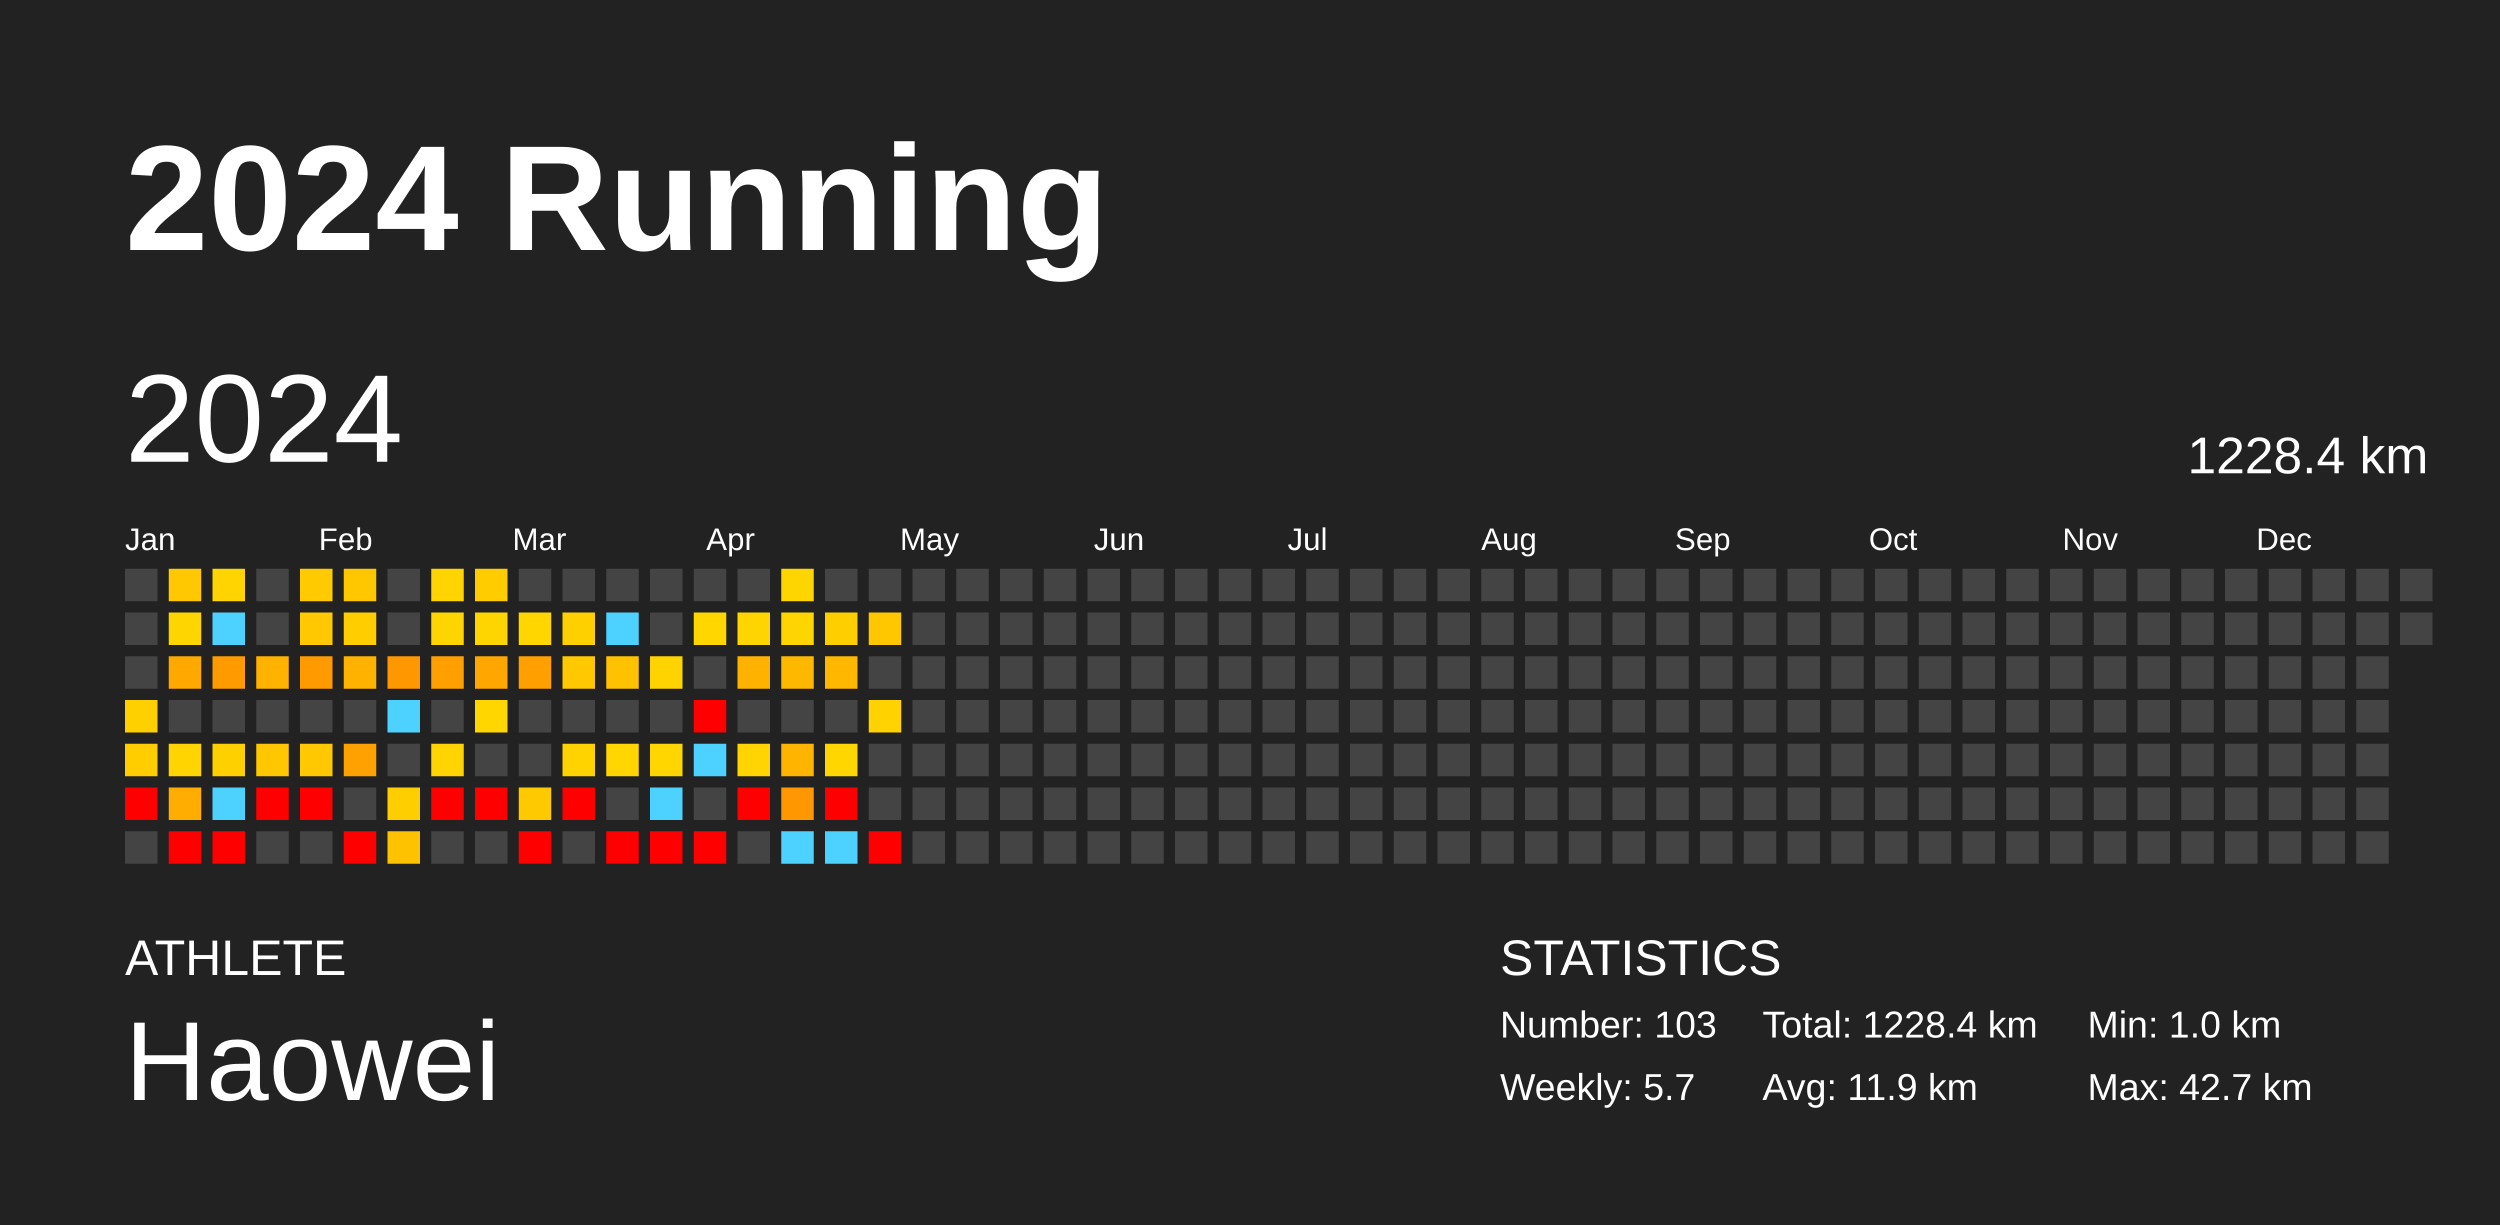
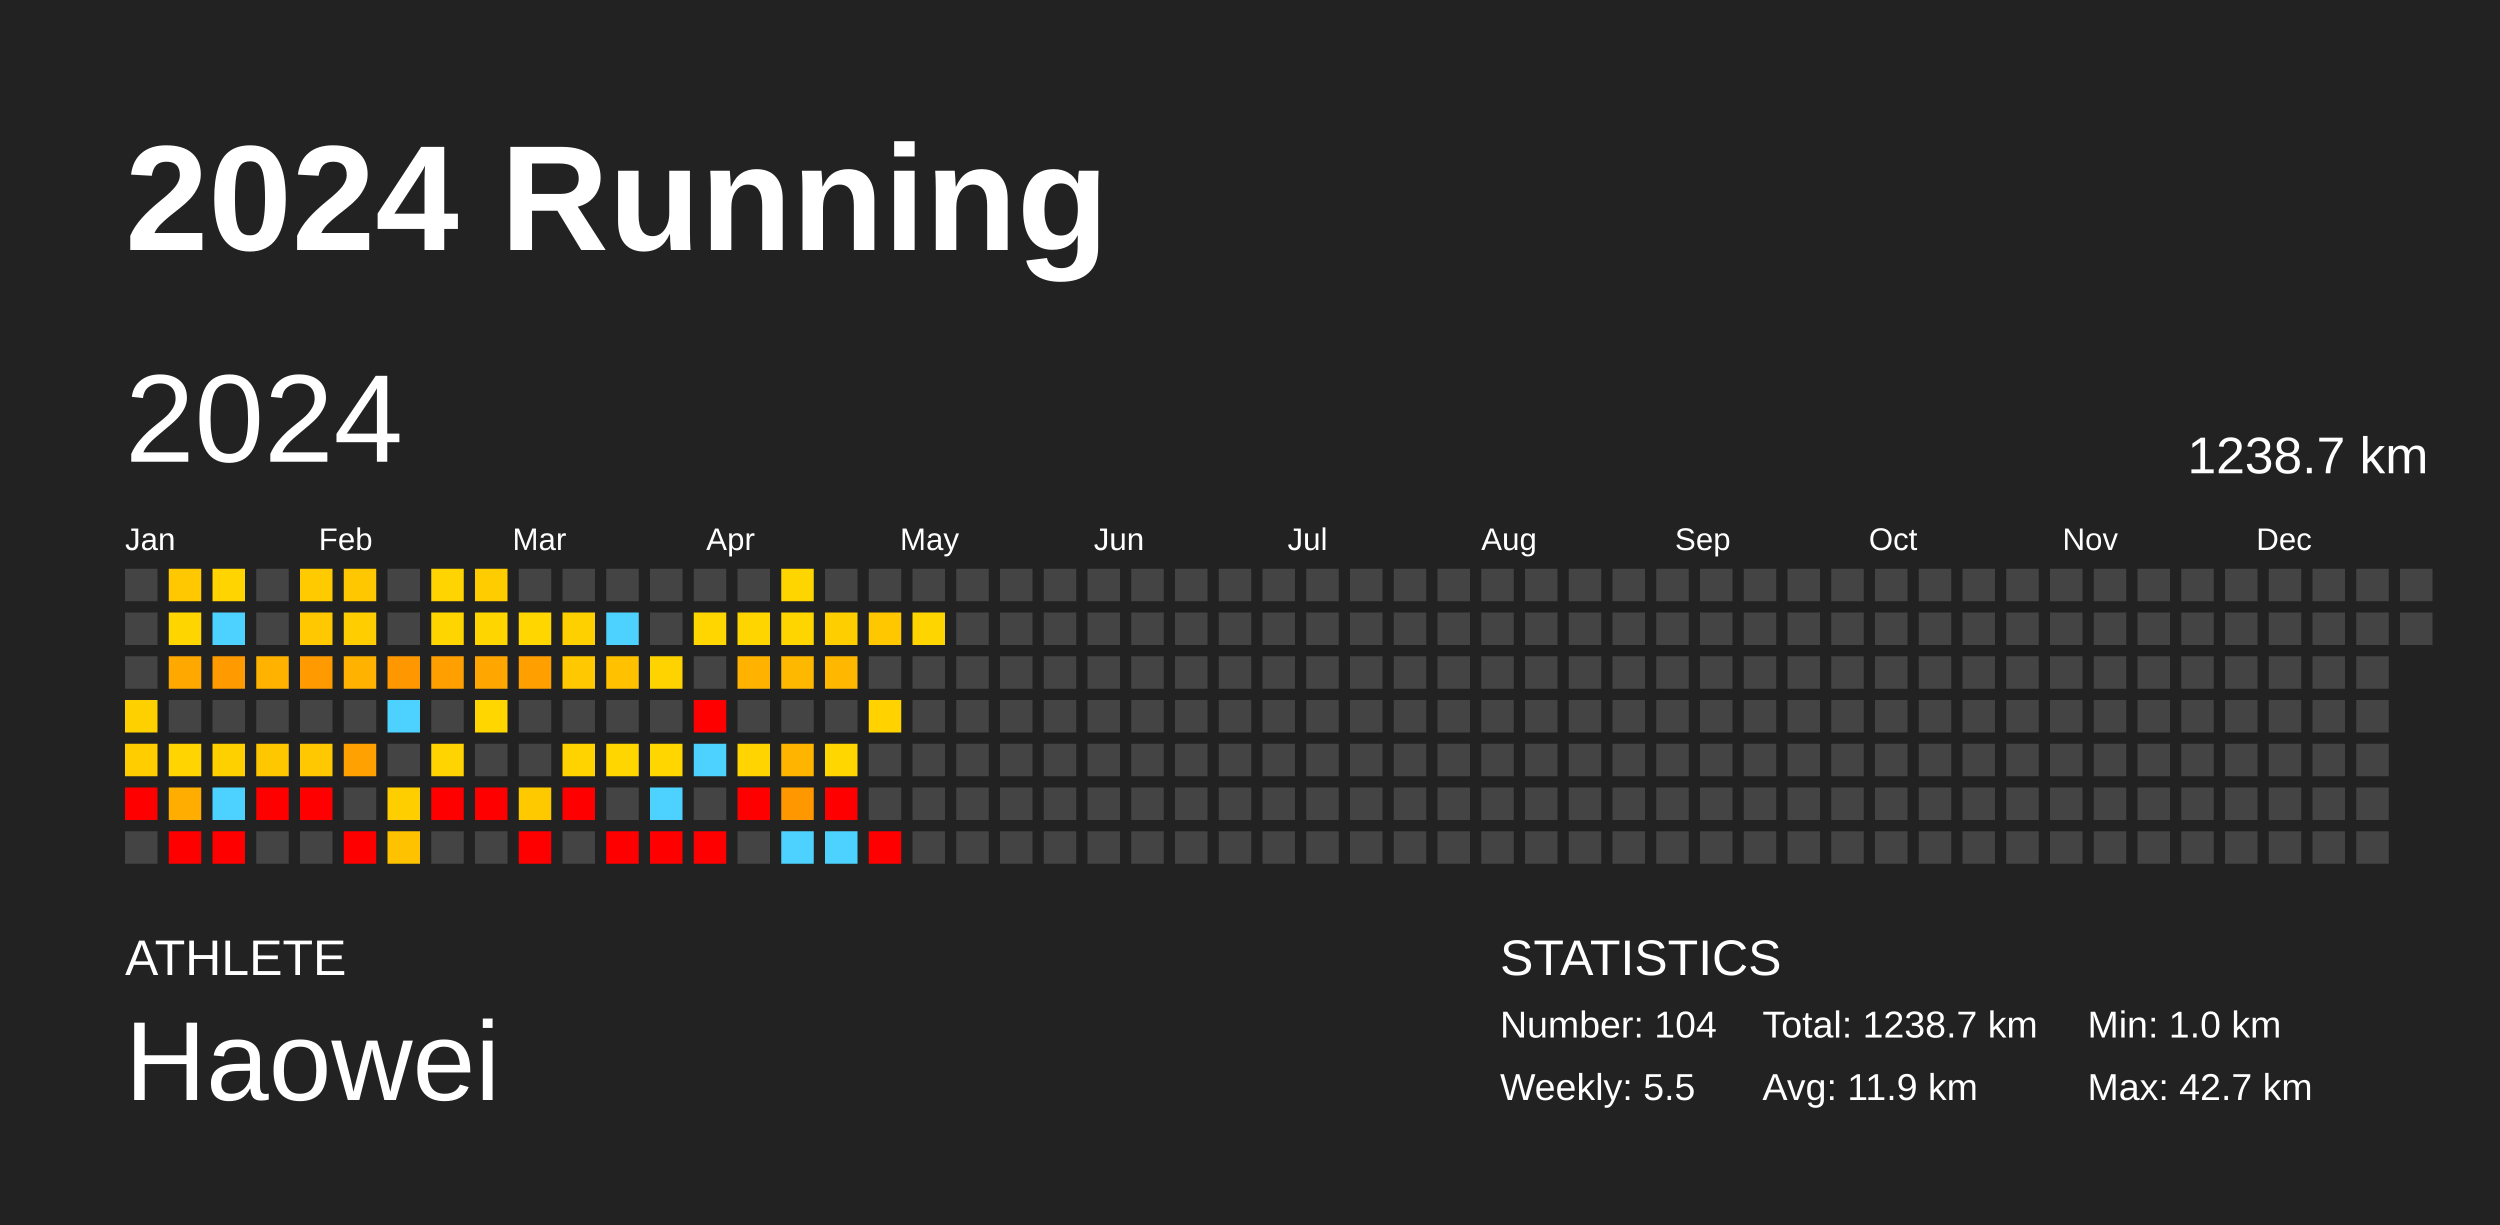
<svg xmlns="http://www.w3.org/2000/svg" baseProfile="full" height="98mm" version="1.1" viewBox="0,0,200,98" width="200mm">
  <defs />
  <rect fill="#222222" height="98" width="200" x="0" y="0" />
  <text fill="#FFFFFF" style="font-size:12px; font-family:Arial; font-weight:bold;" x="10" y="20">2024 Running</text>
  <text fill="#FFFFFF" style="font-size:4px; font-family:Arial" x="10" y="78">ATHLETE</text>
  <text fill="#FFFFFF" style="font-size:9px; font-family:Arial" x="10" y="88">Haowei</text>
  <text fill="#FFFFFF" style="font-size:4px; font-family:Arial" x="120" y="78">STATISTICS</text>
-   <text fill="#FFFFFF" style="font-size:3px; font-family:Arial" x="120" y="83">Number: 103</text>
-   <text fill="#FFFFFF" style="font-size:3px; font-family:Arial" x="120" y="88">Weekly: 5.7</text>
-   <text fill="#FFFFFF" style="font-size:3px; font-family:Arial" x="141" y="83">Total: 1228.4 km</text>
+   <text fill="#FFFFFF" style="font-size:3px; font-family:Arial" x="120" y="83">Number: 104</text>
+   <text fill="#FFFFFF" style="font-size:3px; font-family:Arial" x="120" y="88">Weekly: 5.5</text>
+   <text fill="#FFFFFF" style="font-size:3px; font-family:Arial" x="141" y="83">Total: 1238.7 km</text>
  <text fill="#FFFFFF" style="font-size:3px; font-family:Arial" x="141" y="88">Avg: 11.9 km</text>
  <text fill="#FFFFFF" style="font-size:3px; font-family:Arial" x="167" y="83">Min: 1.0 km</text>
  <text fill="#FFFFFF" style="font-size:3px; font-family:Arial" x="167" y="88">Max: 42.7 km</text>
  <text dominant-baseline="hanging" fill="#FFFFFF" style="font-size:10.0px; font-family:Arial;" x="10" y="30">2024</text>
-   <text dominant-baseline="hanging" fill="#FFFFFF" style="font-size:4.125px; font-family:Arial;" x="175" y="35">1228.4 km</text>
+   <text dominant-baseline="hanging" fill="#FFFFFF" style="font-size:4.125px; font-family:Arial;" x="175" y="35">1238.7 km</text>
  <text fill="#FFFFFF" style="font-size:2.5px; font-family:Arial" x="10.0" y="44">Jan</text>
  <text fill="#FFFFFF" style="font-size:2.5px; font-family:Arial" x="25.5" y="44">Feb</text>
  <text fill="#FFFFFF" style="font-size:2.5px; font-family:Arial" x="41.0" y="44">Mar</text>
  <text fill="#FFFFFF" style="font-size:2.5px; font-family:Arial" x="56.5" y="44">Apr</text>
  <text fill="#FFFFFF" style="font-size:2.5px; font-family:Arial" x="72.0" y="44">May</text>
  <text fill="#FFFFFF" style="font-size:2.5px; font-family:Arial" x="87.5" y="44">Jun</text>
  <text fill="#FFFFFF" style="font-size:2.5px; font-family:Arial" x="103.0" y="44">Jul</text>
  <text fill="#FFFFFF" style="font-size:2.5px; font-family:Arial" x="118.5" y="44">Aug</text>
  <text fill="#FFFFFF" style="font-size:2.5px; font-family:Arial" x="134.0" y="44">Sep</text>
  <text fill="#FFFFFF" style="font-size:2.5px; font-family:Arial" x="149.5" y="44">Oct</text>
  <text fill="#FFFFFF" style="font-size:2.5px; font-family:Arial" x="165.0" y="44">Nov</text>
  <text fill="#FFFFFF" style="font-size:2.5px; font-family:Arial" x="180.5" y="44">Dec</text>
  <rect fill="#444444" height="2.6" width="2.6" x="10.0" y="45.5" />
  <rect fill="#444444" height="2.6" width="2.6" x="10.0" y="49.0" />
  <rect fill="#444444" height="2.6" width="2.6" x="10.0" y="52.5" />
  <rect fill="#ffd000" height="2.6" width="2.6" x="10.0" y="56.0" />
  <rect fill="#ffcd00" height="2.6" width="2.6" x="10.0" y="59.5" />
  <rect fill="red" height="2.6" width="2.6" x="10.0" y="63.0" />
  <rect fill="#444444" height="2.6" width="2.6" x="10.0" y="66.5" />
  <rect fill="#ffc800" height="2.6" width="2.6" x="13.5" y="45.5" />
  <rect fill="#ffd500" height="2.6" width="2.6" x="13.5" y="49.0" />
  <rect fill="#ffa800" height="2.6" width="2.6" x="13.5" y="52.5" />
  <rect fill="#444444" height="2.6" width="2.6" x="13.5" y="56.0" />
  <rect fill="#ffd400" height="2.6" width="2.6" x="13.5" y="59.5" />
  <rect fill="#ffad00" height="2.6" width="2.6" x="13.5" y="63.0" />
  <rect fill="red" height="2.6" width="2.6" x="13.5" y="66.5" />
  <rect fill="#ffd400" height="2.6" width="2.6" x="17.0" y="45.5" />
  <rect fill="#4dd2ff" height="2.6" width="2.6" x="17.0" y="49.0" />
  <rect fill="#ff9a00" height="2.6" width="2.6" x="17.0" y="52.5" />
  <rect fill="#444444" height="2.6" width="2.6" x="17.0" y="56.0" />
  <rect fill="#ffd000" height="2.6" width="2.6" x="17.0" y="59.5" />
  <rect fill="#4dd2ff" height="2.6" width="2.6" x="17.0" y="63.0" />
  <rect fill="red" height="2.6" width="2.6" x="17.0" y="66.5" />
  <rect fill="#444444" height="2.6" width="2.6" x="20.5" y="45.5" />
  <rect fill="#444444" height="2.6" width="2.6" x="20.5" y="49.0" />
  <rect fill="#ffb200" height="2.6" width="2.6" x="20.5" y="52.5" />
  <rect fill="#444444" height="2.6" width="2.6" x="20.5" y="56.0" />
  <rect fill="#ffc700" height="2.6" width="2.6" x="20.5" y="59.5" />
  <rect fill="red" height="2.6" width="2.6" x="20.5" y="63.0" />
  <rect fill="#444444" height="2.6" width="2.6" x="20.5" y="66.5" />
  <rect fill="#ffcb00" height="2.6" width="2.6" x="24.0" y="45.5" />
  <rect fill="#ffc800" height="2.6" width="2.6" x="24.0" y="49.0" />
  <rect fill="#ff9b00" height="2.6" width="2.6" x="24.0" y="52.5" />
  <rect fill="#444444" height="2.6" width="2.6" x="24.0" y="56.0" />
  <rect fill="#ffc800" height="2.6" width="2.6" x="24.0" y="59.5" />
  <rect fill="red" height="2.6" width="2.6" x="24.0" y="63.0" />
  <rect fill="#444444" height="2.6" width="2.6" x="24.0" y="66.5" />
  <rect fill="#ffc700" height="2.6" width="2.6" x="27.5" y="45.5" />
  <rect fill="#ffcd00" height="2.6" width="2.6" x="27.5" y="49.0" />
  <rect fill="#ffb200" height="2.6" width="2.6" x="27.5" y="52.5" />
  <rect fill="#444444" height="2.6" width="2.6" x="27.5" y="56.0" />
  <rect fill="#ffa100" height="2.6" width="2.6" x="27.5" y="59.5" />
  <rect fill="#444444" height="2.6" width="2.6" x="27.5" y="63.0" />
  <rect fill="red" height="2.6" width="2.6" x="27.5" y="66.5" />
  <rect fill="#444444" height="2.6" width="2.6" x="31.0" y="45.5" />
  <rect fill="#444444" height="2.6" width="2.6" x="31.0" y="49.0" />
  <rect fill="#ff9800" height="2.6" width="2.6" x="31.0" y="52.5" />
  <rect fill="#4dd2ff" height="2.6" width="2.6" x="31.0" y="56.0" />
  <rect fill="#444444" height="2.6" width="2.6" x="31.0" y="59.5" />
  <rect fill="#ffce00" height="2.6" width="2.6" x="31.0" y="63.0" />
  <rect fill="#ffc200" height="2.6" width="2.6" x="31.0" y="66.5" />
  <rect fill="#ffd400" height="2.6" width="2.6" x="34.5" y="45.5" />
  <rect fill="#ffd500" height="2.6" width="2.6" x="34.5" y="49.0" />
  <rect fill="#ff9f00" height="2.6" width="2.6" x="34.5" y="52.5" />
  <rect fill="#444444" height="2.6" width="2.6" x="34.5" y="56.0" />
  <rect fill="#ffd400" height="2.6" width="2.6" x="34.5" y="59.5" />
  <rect fill="red" height="2.6" width="2.6" x="34.5" y="63.0" />
  <rect fill="#444444" height="2.6" width="2.6" x="34.5" y="66.5" />
  <rect fill="#ffcc00" height="2.6" width="2.6" x="38.0" y="45.5" />
  <rect fill="#ffd500" height="2.6" width="2.6" x="38.0" y="49.0" />
  <rect fill="#ffa700" height="2.6" width="2.6" x="38.0" y="52.5" />
  <rect fill="#ffd600" height="2.6" width="2.6" x="38.0" y="56.0" />
  <rect fill="#444444" height="2.6" width="2.6" x="38.0" y="59.5" />
  <rect fill="red" height="2.6" width="2.6" x="38.0" y="63.0" />
  <rect fill="#444444" height="2.6" width="2.6" x="38.0" y="66.5" />
  <rect fill="#444444" height="2.6" width="2.6" x="41.5" y="45.5" />
  <rect fill="#ffd600" height="2.6" width="2.6" x="41.5" y="49.0" />
  <rect fill="#ffa000" height="2.6" width="2.6" x="41.5" y="52.5" />
  <rect fill="#444444" height="2.6" width="2.6" x="41.5" y="56.0" />
  <rect fill="#444444" height="2.6" width="2.6" x="41.5" y="59.5" />
  <rect fill="#ffc900" height="2.6" width="2.6" x="41.5" y="63.0" />
  <rect fill="red" height="2.6" width="2.6" x="41.5" y="66.5" />
  <rect fill="#444444" height="2.6" width="2.6" x="45.0" y="45.5" />
  <rect fill="#ffd000" height="2.6" width="2.6" x="45.0" y="49.0" />
  <rect fill="#ffc800" height="2.6" width="2.6" x="45.0" y="52.5" />
  <rect fill="#444444" height="2.6" width="2.6" x="45.0" y="56.0" />
  <rect fill="#ffd300" height="2.6" width="2.6" x="45.0" y="59.5" />
  <rect fill="red" height="2.6" width="2.6" x="45.0" y="63.0" />
  <rect fill="#444444" height="2.6" width="2.6" x="45.0" y="66.5" />
  <rect fill="#444444" height="2.6" width="2.6" x="48.5" y="45.5" />
  <rect fill="#4dd2ff" height="2.6" width="2.6" x="48.5" y="49.0" />
  <rect fill="#ffc100" height="2.6" width="2.6" x="48.5" y="52.5" />
  <rect fill="#444444" height="2.6" width="2.6" x="48.5" y="56.0" />
  <rect fill="#ffd600" height="2.6" width="2.6" x="48.5" y="59.5" />
  <rect fill="#444444" height="2.6" width="2.6" x="48.5" y="63.0" />
  <rect fill="red" height="2.6" width="2.6" x="48.5" y="66.5" />
  <rect fill="#444444" height="2.6" width="2.6" x="52.0" y="45.5" />
  <rect fill="#444444" height="2.6" width="2.6" x="52.0" y="49.0" />
  <rect fill="#ffd300" height="2.6" width="2.6" x="52.0" y="52.5" />
  <rect fill="#444444" height="2.6" width="2.6" x="52.0" y="56.0" />
  <rect fill="#ffd600" height="2.6" width="2.6" x="52.0" y="59.5" />
  <rect fill="#4dd2ff" height="2.6" width="2.6" x="52.0" y="63.0" />
  <rect fill="red" height="2.6" width="2.6" x="52.0" y="66.5" />
  <rect fill="#444444" height="2.6" width="2.6" x="55.5" y="45.5" />
  <rect fill="#ffd600" height="2.6" width="2.6" x="55.5" y="49.0" />
  <rect fill="#444444" height="2.6" width="2.6" x="55.5" y="52.5" />
  <rect fill="red" height="2.6" width="2.6" x="55.5" y="56.0" />
  <rect fill="#4dd2ff" height="2.6" width="2.6" x="55.5" y="59.5" />
  <rect fill="#444444" height="2.6" width="2.6" x="55.5" y="63.0" />
  <rect fill="red" height="2.6" width="2.6" x="55.5" y="66.5" />
  <rect fill="#444444" height="2.6" width="2.6" x="59.0" y="45.5" />
  <rect fill="#ffd500" height="2.6" width="2.6" x="59.0" y="49.0" />
  <rect fill="#ffb300" height="2.6" width="2.6" x="59.0" y="52.5" />
  <rect fill="#444444" height="2.6" width="2.6" x="59.0" y="56.0" />
  <rect fill="#ffd400" height="2.6" width="2.6" x="59.0" y="59.5" />
  <rect fill="red" height="2.6" width="2.6" x="59.0" y="63.0" />
  <rect fill="#444444" height="2.6" width="2.6" x="59.0" y="66.5" />
  <rect fill="#ffd500" height="2.6" width="2.6" x="62.5" y="45.5" />
  <rect fill="#ffd500" height="2.6" width="2.6" x="62.5" y="49.0" />
  <rect fill="#ffb800" height="2.6" width="2.6" x="62.5" y="52.5" />
  <rect fill="#444444" height="2.6" width="2.6" x="62.5" y="56.0" />
  <rect fill="#ffb500" height="2.6" width="2.6" x="62.5" y="59.5" />
  <rect fill="#ff9800" height="2.6" width="2.6" x="62.5" y="63.0" />
  <rect fill="#4dd2ff" height="2.6" width="2.6" x="62.5" y="66.5" />
  <rect fill="#444444" height="2.6" width="2.6" x="66.0" y="45.5" />
  <rect fill="#ffce00" height="2.6" width="2.6" x="66.0" y="49.0" />
  <rect fill="#ffb700" height="2.6" width="2.6" x="66.0" y="52.5" />
  <rect fill="#444444" height="2.6" width="2.6" x="66.0" y="56.0" />
  <rect fill="#ffd600" height="2.6" width="2.6" x="66.0" y="59.5" />
  <rect fill="red" height="2.6" width="2.6" x="66.0" y="63.0" />
  <rect fill="#4dd2ff" height="2.6" width="2.6" x="66.0" y="66.5" />
  <rect fill="#444444" height="2.6" width="2.6" x="69.5" y="45.5" />
  <rect fill="#ffc700" height="2.6" width="2.6" x="69.5" y="49.0" />
  <rect fill="#444444" height="2.6" width="2.6" x="69.5" y="52.5" />
  <rect fill="#ffd200" height="2.6" width="2.6" x="69.5" y="56.0" />
  <rect fill="#444444" height="2.6" width="2.6" x="69.5" y="59.5" />
  <rect fill="#444444" height="2.6" width="2.6" x="69.5" y="63.0" />
  <rect fill="red" height="2.6" width="2.6" x="69.5" y="66.5" />
  <rect fill="#444444" height="2.6" width="2.6" x="73.0" y="45.5" />
-   <rect fill="#444444" height="2.6" width="2.6" x="73.0" y="49.0" />
+   <rect fill="#ffd500" height="2.6" width="2.6" x="73.0" y="49.0" />
  <rect fill="#444444" height="2.6" width="2.6" x="73.0" y="52.5" />
  <rect fill="#444444" height="2.6" width="2.6" x="73.0" y="56.0" />
  <rect fill="#444444" height="2.6" width="2.6" x="73.0" y="59.5" />
  <rect fill="#444444" height="2.6" width="2.6" x="73.0" y="63.0" />
  <rect fill="#444444" height="2.6" width="2.6" x="73.0" y="66.5" />
  <rect fill="#444444" height="2.6" width="2.6" x="76.5" y="45.5" />
  <rect fill="#444444" height="2.6" width="2.6" x="76.5" y="49.0" />
  <rect fill="#444444" height="2.6" width="2.6" x="76.5" y="52.5" />
  <rect fill="#444444" height="2.6" width="2.6" x="76.5" y="56.0" />
  <rect fill="#444444" height="2.6" width="2.6" x="76.5" y="59.5" />
  <rect fill="#444444" height="2.6" width="2.6" x="76.5" y="63.0" />
  <rect fill="#444444" height="2.6" width="2.6" x="76.5" y="66.5" />
  <rect fill="#444444" height="2.6" width="2.6" x="80.0" y="45.5" />
  <rect fill="#444444" height="2.6" width="2.6" x="80.0" y="49.0" />
  <rect fill="#444444" height="2.6" width="2.6" x="80.0" y="52.5" />
  <rect fill="#444444" height="2.6" width="2.6" x="80.0" y="56.0" />
  <rect fill="#444444" height="2.6" width="2.6" x="80.0" y="59.5" />
  <rect fill="#444444" height="2.6" width="2.6" x="80.0" y="63.0" />
  <rect fill="#444444" height="2.6" width="2.6" x="80.0" y="66.5" />
  <rect fill="#444444" height="2.6" width="2.6" x="83.5" y="45.5" />
  <rect fill="#444444" height="2.6" width="2.6" x="83.5" y="49.0" />
  <rect fill="#444444" height="2.6" width="2.6" x="83.5" y="52.5" />
  <rect fill="#444444" height="2.6" width="2.6" x="83.5" y="56.0" />
  <rect fill="#444444" height="2.6" width="2.6" x="83.5" y="59.5" />
  <rect fill="#444444" height="2.6" width="2.6" x="83.5" y="63.0" />
  <rect fill="#444444" height="2.6" width="2.6" x="83.5" y="66.5" />
  <rect fill="#444444" height="2.6" width="2.6" x="87.0" y="45.5" />
  <rect fill="#444444" height="2.6" width="2.6" x="87.0" y="49.0" />
  <rect fill="#444444" height="2.6" width="2.6" x="87.0" y="52.5" />
  <rect fill="#444444" height="2.6" width="2.6" x="87.0" y="56.0" />
  <rect fill="#444444" height="2.6" width="2.6" x="87.0" y="59.5" />
  <rect fill="#444444" height="2.6" width="2.6" x="87.0" y="63.0" />
  <rect fill="#444444" height="2.6" width="2.6" x="87.0" y="66.5" />
  <rect fill="#444444" height="2.6" width="2.6" x="90.5" y="45.5" />
  <rect fill="#444444" height="2.6" width="2.6" x="90.5" y="49.0" />
  <rect fill="#444444" height="2.6" width="2.6" x="90.5" y="52.5" />
  <rect fill="#444444" height="2.6" width="2.6" x="90.5" y="56.0" />
  <rect fill="#444444" height="2.6" width="2.6" x="90.5" y="59.5" />
  <rect fill="#444444" height="2.6" width="2.6" x="90.5" y="63.0" />
  <rect fill="#444444" height="2.6" width="2.6" x="90.5" y="66.5" />
  <rect fill="#444444" height="2.6" width="2.6" x="94.0" y="45.5" />
  <rect fill="#444444" height="2.6" width="2.6" x="94.0" y="49.0" />
  <rect fill="#444444" height="2.6" width="2.6" x="94.0" y="52.5" />
  <rect fill="#444444" height="2.6" width="2.6" x="94.0" y="56.0" />
  <rect fill="#444444" height="2.6" width="2.6" x="94.0" y="59.5" />
  <rect fill="#444444" height="2.6" width="2.6" x="94.0" y="63.0" />
  <rect fill="#444444" height="2.6" width="2.6" x="94.0" y="66.5" />
  <rect fill="#444444" height="2.6" width="2.6" x="97.5" y="45.5" />
  <rect fill="#444444" height="2.6" width="2.6" x="97.5" y="49.0" />
  <rect fill="#444444" height="2.6" width="2.6" x="97.5" y="52.5" />
  <rect fill="#444444" height="2.6" width="2.6" x="97.5" y="56.0" />
  <rect fill="#444444" height="2.6" width="2.6" x="97.5" y="59.5" />
  <rect fill="#444444" height="2.6" width="2.6" x="97.5" y="63.0" />
  <rect fill="#444444" height="2.6" width="2.6" x="97.5" y="66.5" />
  <rect fill="#444444" height="2.6" width="2.6" x="101.0" y="45.5" />
  <rect fill="#444444" height="2.6" width="2.6" x="101.0" y="49.0" />
  <rect fill="#444444" height="2.6" width="2.6" x="101.0" y="52.5" />
  <rect fill="#444444" height="2.6" width="2.6" x="101.0" y="56.0" />
  <rect fill="#444444" height="2.6" width="2.6" x="101.0" y="59.5" />
  <rect fill="#444444" height="2.6" width="2.6" x="101.0" y="63.0" />
  <rect fill="#444444" height="2.6" width="2.6" x="101.0" y="66.5" />
  <rect fill="#444444" height="2.6" width="2.6" x="104.5" y="45.5" />
  <rect fill="#444444" height="2.6" width="2.6" x="104.5" y="49.0" />
  <rect fill="#444444" height="2.6" width="2.6" x="104.5" y="52.5" />
  <rect fill="#444444" height="2.6" width="2.6" x="104.5" y="56.0" />
  <rect fill="#444444" height="2.6" width="2.6" x="104.5" y="59.5" />
  <rect fill="#444444" height="2.6" width="2.6" x="104.5" y="63.0" />
  <rect fill="#444444" height="2.6" width="2.6" x="104.5" y="66.5" />
  <rect fill="#444444" height="2.6" width="2.6" x="108.0" y="45.5" />
  <rect fill="#444444" height="2.6" width="2.6" x="108.0" y="49.0" />
  <rect fill="#444444" height="2.6" width="2.6" x="108.0" y="52.5" />
  <rect fill="#444444" height="2.6" width="2.6" x="108.0" y="56.0" />
  <rect fill="#444444" height="2.6" width="2.6" x="108.0" y="59.5" />
  <rect fill="#444444" height="2.6" width="2.6" x="108.0" y="63.0" />
  <rect fill="#444444" height="2.6" width="2.6" x="108.0" y="66.5" />
  <rect fill="#444444" height="2.6" width="2.6" x="111.5" y="45.5" />
  <rect fill="#444444" height="2.6" width="2.6" x="111.5" y="49.0" />
  <rect fill="#444444" height="2.6" width="2.6" x="111.5" y="52.5" />
  <rect fill="#444444" height="2.6" width="2.6" x="111.5" y="56.0" />
  <rect fill="#444444" height="2.6" width="2.6" x="111.5" y="59.5" />
  <rect fill="#444444" height="2.6" width="2.6" x="111.5" y="63.0" />
  <rect fill="#444444" height="2.6" width="2.6" x="111.5" y="66.5" />
  <rect fill="#444444" height="2.6" width="2.6" x="115.0" y="45.5" />
  <rect fill="#444444" height="2.6" width="2.6" x="115.0" y="49.0" />
  <rect fill="#444444" height="2.6" width="2.6" x="115.0" y="52.5" />
  <rect fill="#444444" height="2.6" width="2.6" x="115.0" y="56.0" />
  <rect fill="#444444" height="2.6" width="2.6" x="115.0" y="59.5" />
  <rect fill="#444444" height="2.6" width="2.6" x="115.0" y="63.0" />
  <rect fill="#444444" height="2.6" width="2.6" x="115.0" y="66.5" />
  <rect fill="#444444" height="2.6" width="2.6" x="118.5" y="45.5" />
  <rect fill="#444444" height="2.6" width="2.6" x="118.5" y="49.0" />
  <rect fill="#444444" height="2.6" width="2.6" x="118.5" y="52.5" />
  <rect fill="#444444" height="2.6" width="2.6" x="118.5" y="56.0" />
  <rect fill="#444444" height="2.6" width="2.6" x="118.5" y="59.5" />
  <rect fill="#444444" height="2.6" width="2.6" x="118.5" y="63.0" />
  <rect fill="#444444" height="2.6" width="2.6" x="118.5" y="66.5" />
  <rect fill="#444444" height="2.6" width="2.6" x="122.0" y="45.5" />
  <rect fill="#444444" height="2.6" width="2.6" x="122.0" y="49.0" />
  <rect fill="#444444" height="2.6" width="2.6" x="122.0" y="52.5" />
  <rect fill="#444444" height="2.6" width="2.6" x="122.0" y="56.0" />
  <rect fill="#444444" height="2.6" width="2.6" x="122.0" y="59.5" />
  <rect fill="#444444" height="2.6" width="2.6" x="122.0" y="63.0" />
  <rect fill="#444444" height="2.6" width="2.6" x="122.0" y="66.5" />
  <rect fill="#444444" height="2.6" width="2.6" x="125.5" y="45.5" />
  <rect fill="#444444" height="2.6" width="2.6" x="125.5" y="49.0" />
  <rect fill="#444444" height="2.6" width="2.6" x="125.5" y="52.5" />
  <rect fill="#444444" height="2.6" width="2.6" x="125.5" y="56.0" />
  <rect fill="#444444" height="2.6" width="2.6" x="125.5" y="59.5" />
  <rect fill="#444444" height="2.6" width="2.6" x="125.5" y="63.0" />
  <rect fill="#444444" height="2.6" width="2.6" x="125.5" y="66.5" />
  <rect fill="#444444" height="2.6" width="2.6" x="129.0" y="45.5" />
  <rect fill="#444444" height="2.6" width="2.6" x="129.0" y="49.0" />
  <rect fill="#444444" height="2.6" width="2.6" x="129.0" y="52.5" />
  <rect fill="#444444" height="2.6" width="2.6" x="129.0" y="56.0" />
  <rect fill="#444444" height="2.6" width="2.6" x="129.0" y="59.5" />
  <rect fill="#444444" height="2.6" width="2.6" x="129.0" y="63.0" />
  <rect fill="#444444" height="2.6" width="2.6" x="129.0" y="66.5" />
  <rect fill="#444444" height="2.6" width="2.6" x="132.5" y="45.5" />
  <rect fill="#444444" height="2.6" width="2.6" x="132.5" y="49.0" />
  <rect fill="#444444" height="2.6" width="2.6" x="132.5" y="52.5" />
  <rect fill="#444444" height="2.6" width="2.6" x="132.5" y="56.0" />
  <rect fill="#444444" height="2.6" width="2.6" x="132.5" y="59.5" />
  <rect fill="#444444" height="2.6" width="2.6" x="132.5" y="63.0" />
  <rect fill="#444444" height="2.6" width="2.6" x="132.5" y="66.5" />
  <rect fill="#444444" height="2.6" width="2.6" x="136.0" y="45.5" />
  <rect fill="#444444" height="2.6" width="2.6" x="136.0" y="49.0" />
  <rect fill="#444444" height="2.6" width="2.6" x="136.0" y="52.5" />
  <rect fill="#444444" height="2.6" width="2.6" x="136.0" y="56.0" />
  <rect fill="#444444" height="2.6" width="2.6" x="136.0" y="59.5" />
  <rect fill="#444444" height="2.6" width="2.6" x="136.0" y="63.0" />
  <rect fill="#444444" height="2.6" width="2.6" x="136.0" y="66.5" />
  <rect fill="#444444" height="2.6" width="2.6" x="139.5" y="45.5" />
  <rect fill="#444444" height="2.6" width="2.6" x="139.5" y="49.0" />
  <rect fill="#444444" height="2.6" width="2.6" x="139.5" y="52.5" />
  <rect fill="#444444" height="2.6" width="2.6" x="139.5" y="56.0" />
  <rect fill="#444444" height="2.6" width="2.6" x="139.5" y="59.5" />
  <rect fill="#444444" height="2.6" width="2.6" x="139.5" y="63.0" />
  <rect fill="#444444" height="2.6" width="2.6" x="139.5" y="66.5" />
  <rect fill="#444444" height="2.6" width="2.6" x="143.0" y="45.5" />
  <rect fill="#444444" height="2.6" width="2.6" x="143.0" y="49.0" />
  <rect fill="#444444" height="2.6" width="2.6" x="143.0" y="52.5" />
  <rect fill="#444444" height="2.6" width="2.6" x="143.0" y="56.0" />
  <rect fill="#444444" height="2.6" width="2.6" x="143.0" y="59.5" />
  <rect fill="#444444" height="2.6" width="2.6" x="143.0" y="63.0" />
  <rect fill="#444444" height="2.6" width="2.6" x="143.0" y="66.5" />
  <rect fill="#444444" height="2.6" width="2.6" x="146.5" y="45.5" />
  <rect fill="#444444" height="2.6" width="2.6" x="146.5" y="49.0" />
  <rect fill="#444444" height="2.6" width="2.6" x="146.5" y="52.5" />
  <rect fill="#444444" height="2.6" width="2.6" x="146.5" y="56.0" />
  <rect fill="#444444" height="2.6" width="2.6" x="146.5" y="59.5" />
  <rect fill="#444444" height="2.6" width="2.6" x="146.5" y="63.0" />
  <rect fill="#444444" height="2.6" width="2.6" x="146.5" y="66.5" />
  <rect fill="#444444" height="2.6" width="2.6" x="150.0" y="45.5" />
  <rect fill="#444444" height="2.6" width="2.6" x="150.0" y="49.0" />
  <rect fill="#444444" height="2.6" width="2.6" x="150.0" y="52.5" />
  <rect fill="#444444" height="2.6" width="2.6" x="150.0" y="56.0" />
  <rect fill="#444444" height="2.6" width="2.6" x="150.0" y="59.5" />
  <rect fill="#444444" height="2.6" width="2.6" x="150.0" y="63.0" />
  <rect fill="#444444" height="2.6" width="2.6" x="150.0" y="66.5" />
  <rect fill="#444444" height="2.6" width="2.6" x="153.5" y="45.5" />
  <rect fill="#444444" height="2.6" width="2.6" x="153.5" y="49.0" />
  <rect fill="#444444" height="2.6" width="2.6" x="153.5" y="52.5" />
  <rect fill="#444444" height="2.6" width="2.6" x="153.5" y="56.0" />
  <rect fill="#444444" height="2.6" width="2.6" x="153.5" y="59.5" />
  <rect fill="#444444" height="2.6" width="2.6" x="153.5" y="63.0" />
  <rect fill="#444444" height="2.6" width="2.6" x="153.5" y="66.5" />
  <rect fill="#444444" height="2.6" width="2.6" x="157.0" y="45.5" />
  <rect fill="#444444" height="2.6" width="2.6" x="157.0" y="49.0" />
  <rect fill="#444444" height="2.6" width="2.6" x="157.0" y="52.5" />
  <rect fill="#444444" height="2.6" width="2.6" x="157.0" y="56.0" />
  <rect fill="#444444" height="2.6" width="2.6" x="157.0" y="59.5" />
  <rect fill="#444444" height="2.6" width="2.6" x="157.0" y="63.0" />
  <rect fill="#444444" height="2.6" width="2.6" x="157.0" y="66.5" />
  <rect fill="#444444" height="2.6" width="2.6" x="160.5" y="45.5" />
  <rect fill="#444444" height="2.6" width="2.6" x="160.5" y="49.0" />
  <rect fill="#444444" height="2.6" width="2.6" x="160.5" y="52.5" />
  <rect fill="#444444" height="2.6" width="2.6" x="160.5" y="56.0" />
  <rect fill="#444444" height="2.6" width="2.6" x="160.5" y="59.5" />
  <rect fill="#444444" height="2.6" width="2.6" x="160.5" y="63.0" />
  <rect fill="#444444" height="2.6" width="2.6" x="160.5" y="66.5" />
  <rect fill="#444444" height="2.6" width="2.6" x="164.0" y="45.5" />
  <rect fill="#444444" height="2.6" width="2.6" x="164.0" y="49.0" />
  <rect fill="#444444" height="2.6" width="2.6" x="164.0" y="52.5" />
  <rect fill="#444444" height="2.6" width="2.6" x="164.0" y="56.0" />
  <rect fill="#444444" height="2.6" width="2.6" x="164.0" y="59.5" />
  <rect fill="#444444" height="2.6" width="2.6" x="164.0" y="63.0" />
  <rect fill="#444444" height="2.6" width="2.6" x="164.0" y="66.5" />
  <rect fill="#444444" height="2.6" width="2.6" x="167.5" y="45.5" />
  <rect fill="#444444" height="2.6" width="2.6" x="167.5" y="49.0" />
  <rect fill="#444444" height="2.6" width="2.6" x="167.5" y="52.5" />
  <rect fill="#444444" height="2.6" width="2.6" x="167.5" y="56.0" />
  <rect fill="#444444" height="2.6" width="2.6" x="167.5" y="59.5" />
  <rect fill="#444444" height="2.6" width="2.6" x="167.5" y="63.0" />
  <rect fill="#444444" height="2.6" width="2.6" x="167.5" y="66.5" />
  <rect fill="#444444" height="2.6" width="2.6" x="171.0" y="45.5" />
  <rect fill="#444444" height="2.6" width="2.6" x="171.0" y="49.0" />
  <rect fill="#444444" height="2.6" width="2.6" x="171.0" y="52.5" />
  <rect fill="#444444" height="2.6" width="2.6" x="171.0" y="56.0" />
  <rect fill="#444444" height="2.6" width="2.6" x="171.0" y="59.5" />
  <rect fill="#444444" height="2.6" width="2.6" x="171.0" y="63.0" />
  <rect fill="#444444" height="2.6" width="2.6" x="171.0" y="66.5" />
  <rect fill="#444444" height="2.6" width="2.6" x="174.5" y="45.5" />
  <rect fill="#444444" height="2.6" width="2.6" x="174.5" y="49.0" />
  <rect fill="#444444" height="2.6" width="2.6" x="174.5" y="52.5" />
  <rect fill="#444444" height="2.6" width="2.6" x="174.5" y="56.0" />
  <rect fill="#444444" height="2.6" width="2.6" x="174.5" y="59.5" />
  <rect fill="#444444" height="2.6" width="2.6" x="174.5" y="63.0" />
  <rect fill="#444444" height="2.6" width="2.6" x="174.5" y="66.5" />
  <rect fill="#444444" height="2.6" width="2.6" x="178.0" y="45.5" />
  <rect fill="#444444" height="2.6" width="2.6" x="178.0" y="49.0" />
  <rect fill="#444444" height="2.6" width="2.6" x="178.0" y="52.5" />
  <rect fill="#444444" height="2.6" width="2.6" x="178.0" y="56.0" />
  <rect fill="#444444" height="2.6" width="2.6" x="178.0" y="59.5" />
  <rect fill="#444444" height="2.6" width="2.6" x="178.0" y="63.0" />
  <rect fill="#444444" height="2.6" width="2.6" x="178.0" y="66.5" />
  <rect fill="#444444" height="2.6" width="2.6" x="181.5" y="45.5" />
  <rect fill="#444444" height="2.6" width="2.6" x="181.5" y="49.0" />
  <rect fill="#444444" height="2.6" width="2.6" x="181.5" y="52.5" />
  <rect fill="#444444" height="2.6" width="2.6" x="181.5" y="56.0" />
  <rect fill="#444444" height="2.6" width="2.6" x="181.5" y="59.5" />
  <rect fill="#444444" height="2.6" width="2.6" x="181.5" y="63.0" />
  <rect fill="#444444" height="2.6" width="2.6" x="181.5" y="66.5" />
  <rect fill="#444444" height="2.6" width="2.6" x="185.0" y="45.5" />
  <rect fill="#444444" height="2.6" width="2.6" x="185.0" y="49.0" />
  <rect fill="#444444" height="2.6" width="2.6" x="185.0" y="52.5" />
  <rect fill="#444444" height="2.6" width="2.6" x="185.0" y="56.0" />
  <rect fill="#444444" height="2.6" width="2.6" x="185.0" y="59.5" />
  <rect fill="#444444" height="2.6" width="2.6" x="185.0" y="63.0" />
  <rect fill="#444444" height="2.6" width="2.6" x="185.0" y="66.5" />
  <rect fill="#444444" height="2.6" width="2.6" x="188.5" y="45.5" />
  <rect fill="#444444" height="2.6" width="2.6" x="188.5" y="49.0" />
  <rect fill="#444444" height="2.6" width="2.6" x="188.5" y="52.5" />
  <rect fill="#444444" height="2.6" width="2.6" x="188.5" y="56.0" />
  <rect fill="#444444" height="2.6" width="2.6" x="188.5" y="59.5" />
  <rect fill="#444444" height="2.6" width="2.6" x="188.5" y="63.0" />
  <rect fill="#444444" height="2.6" width="2.6" x="188.5" y="66.5" />
  <rect fill="#444444" height="2.6" width="2.6" x="192.0" y="45.5" />
  <rect fill="#444444" height="2.6" width="2.6" x="192.0" y="49.0" />
</svg>
